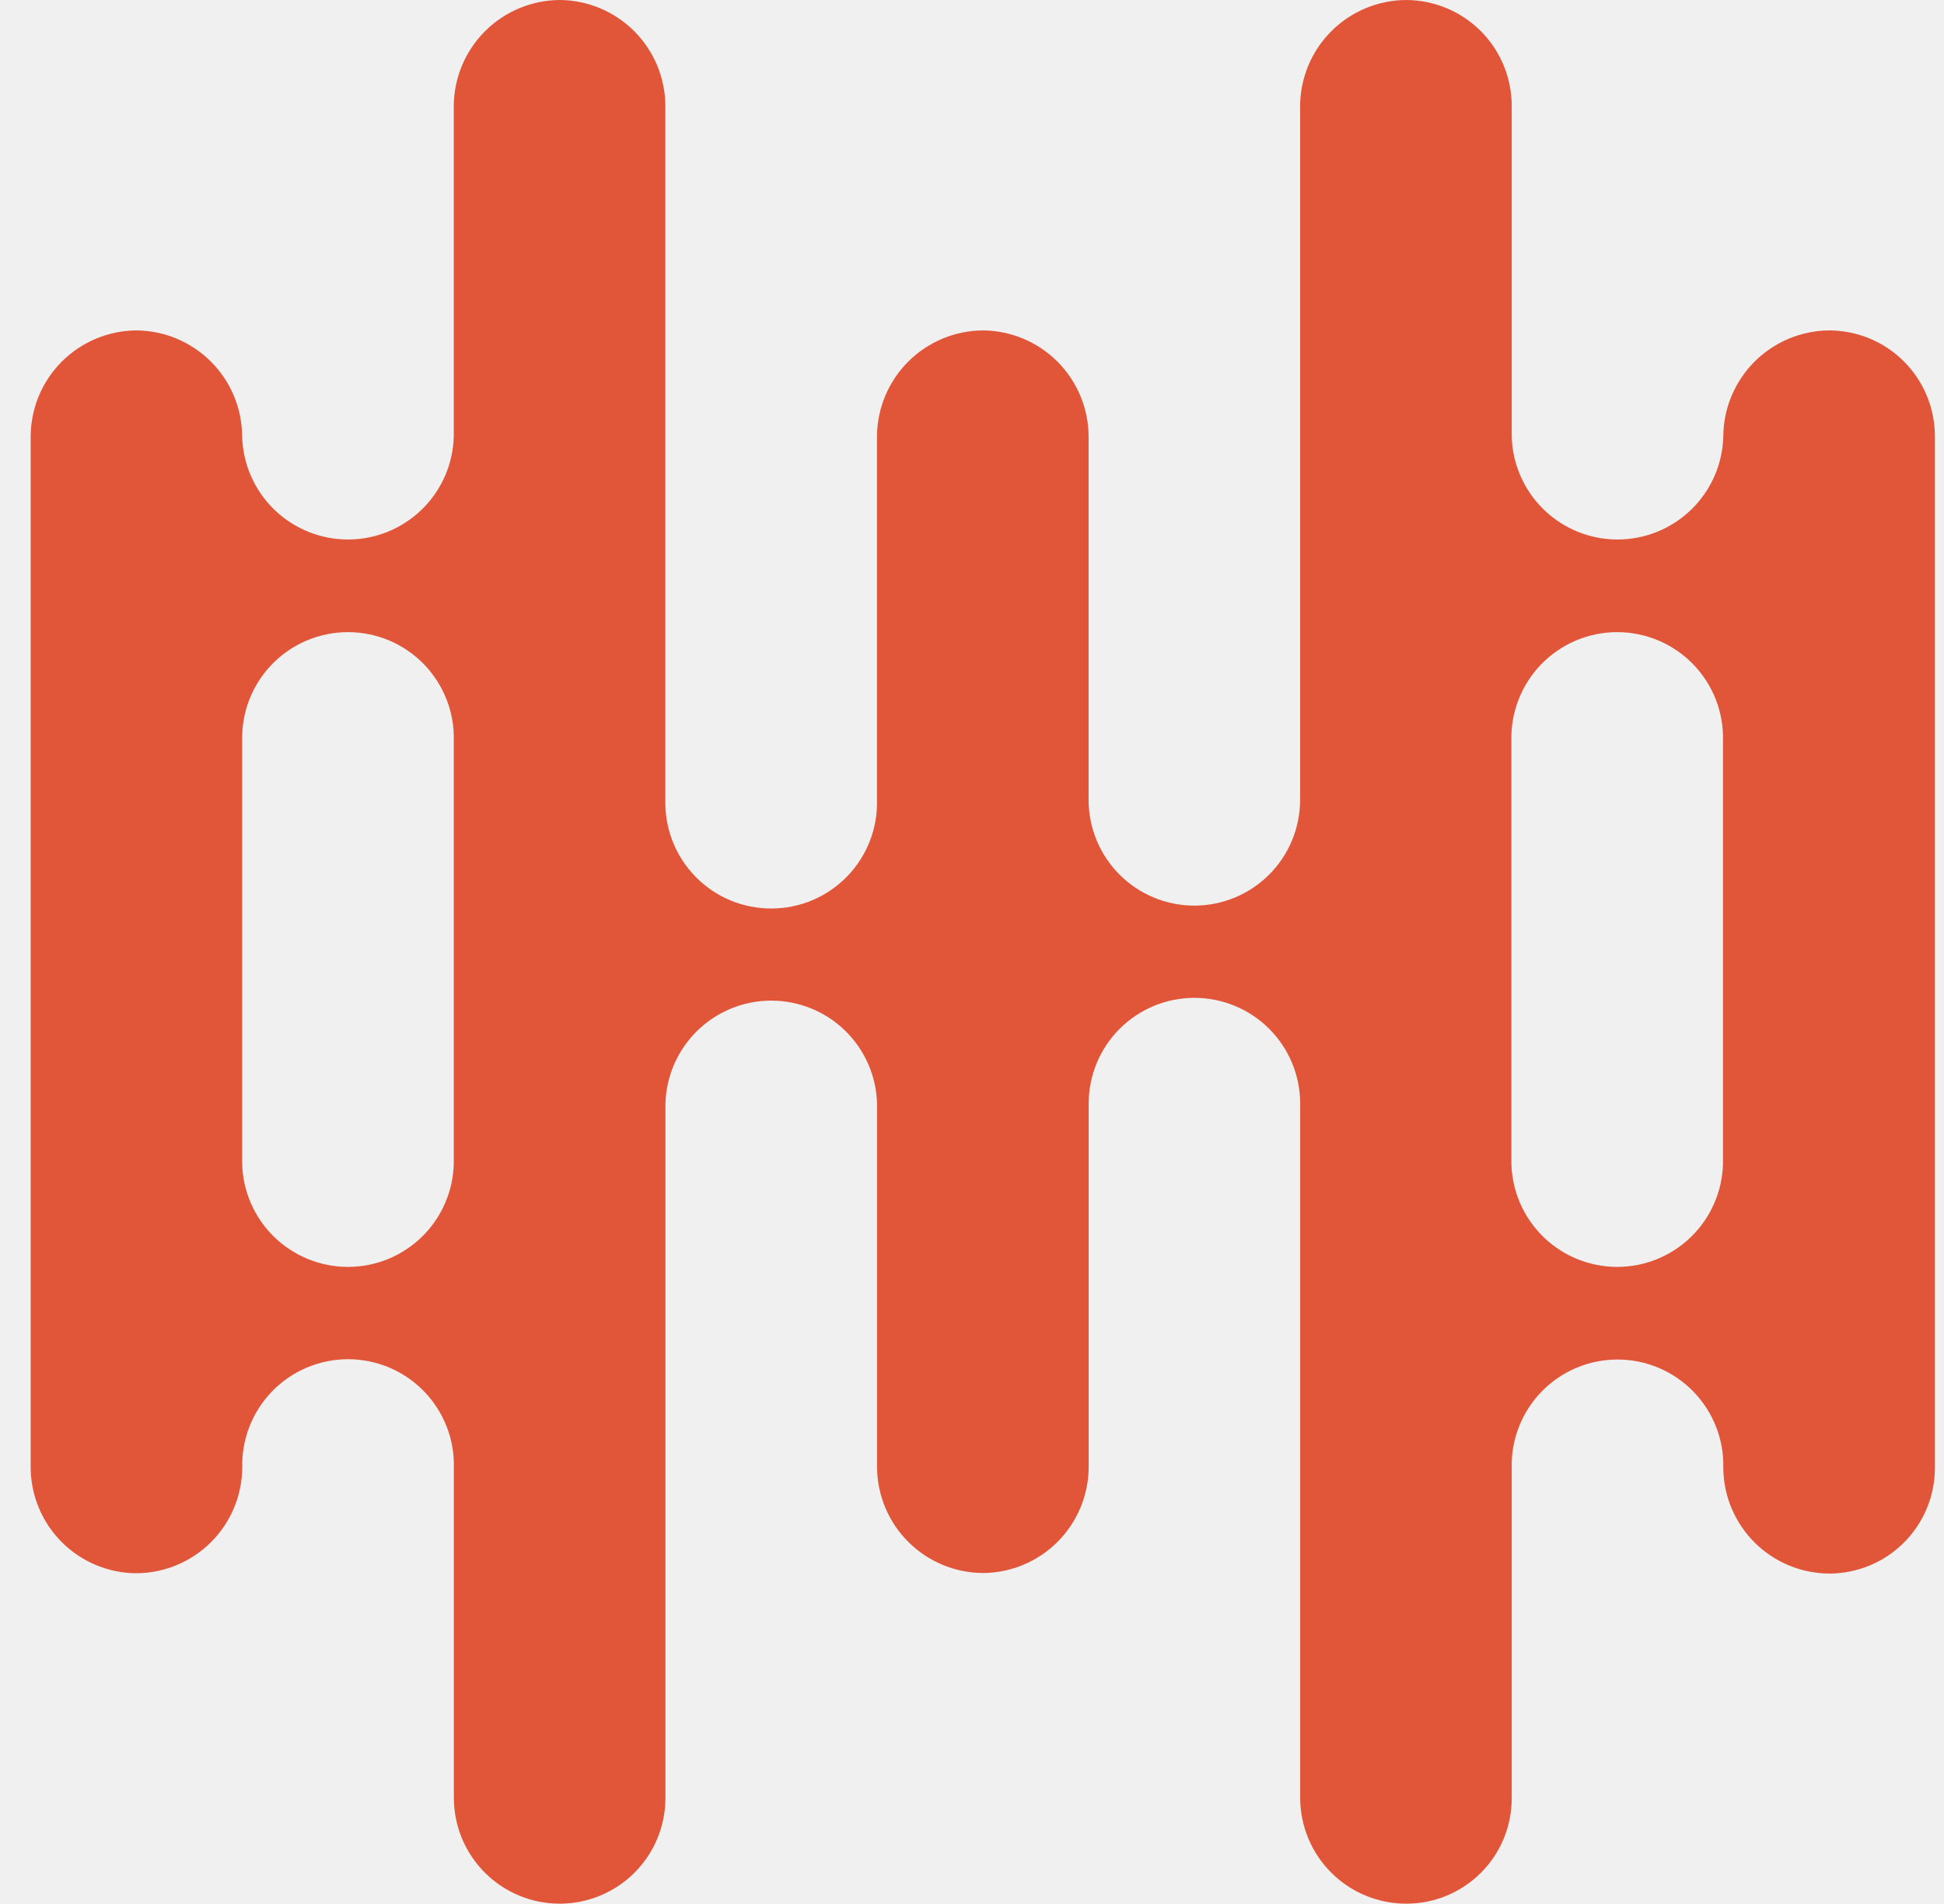
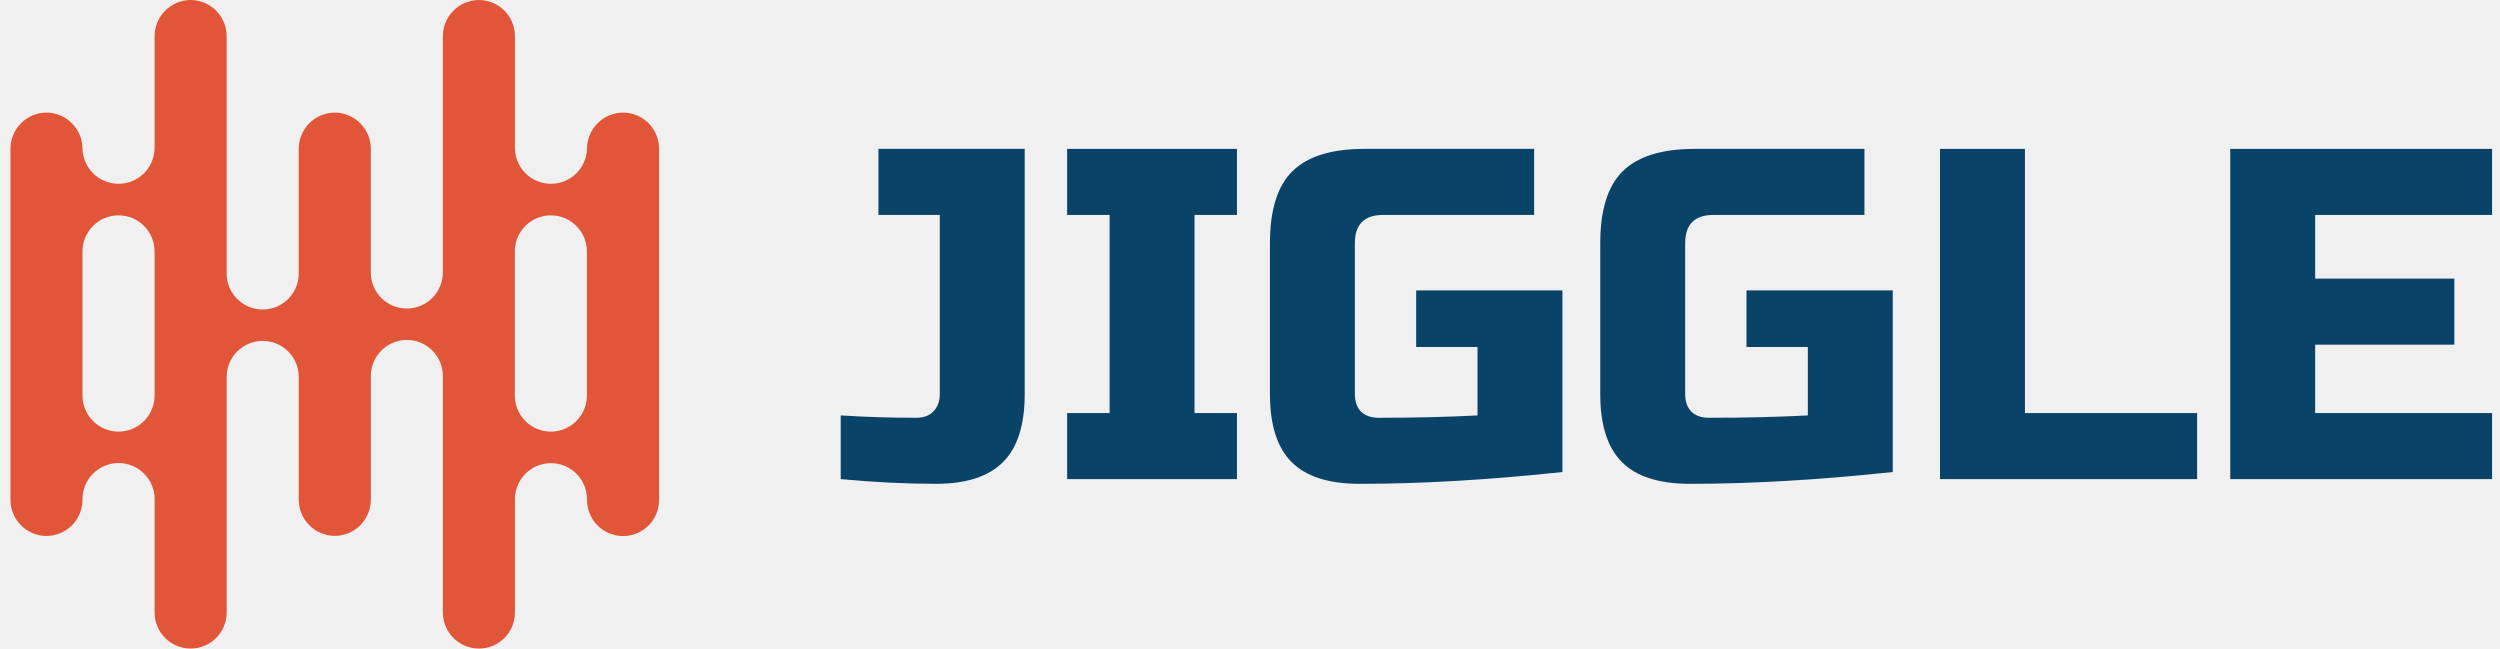
- <svg xmlns="http://www.w3.org/2000/svg" width="49" height="48" viewBox="0 0 49 48" fill="none">
-   <path fill-rule="evenodd" clip-rule="evenodd" d="M3.429 8.33C4.138 8.333 4.816 8.616 5.317 9.117C5.818 9.618 6.101 10.297 6.104 11.006C6.123 11.7 6.412 12.361 6.91 12.845C7.409 13.33 8.076 13.601 8.771 13.601C9.466 13.601 10.134 13.33 10.632 12.845C11.13 12.361 11.419 11.7 11.438 11.006V2.676C11.441 1.967 11.724 1.288 12.225 0.787C12.726 0.286 13.405 0.003 14.114 0C14.819 0.007 15.494 0.291 15.992 0.792C16.489 1.293 16.77 1.97 16.771 2.676V20.165C16.762 20.521 16.824 20.876 16.953 21.208C17.083 21.54 17.278 21.842 17.527 22.098C17.775 22.353 18.072 22.556 18.401 22.695C18.729 22.833 19.082 22.904 19.438 22.904C19.795 22.904 20.148 22.833 20.476 22.695C20.804 22.556 21.101 22.353 21.35 22.098C21.599 21.842 21.793 21.54 21.923 21.208C22.053 20.876 22.115 20.521 22.105 20.165V11.006C22.108 10.297 22.391 9.618 22.892 9.117C23.393 8.616 24.072 8.333 24.781 8.33C25.486 8.337 26.161 8.621 26.659 9.122C27.156 9.623 27.437 10.3 27.439 11.006V20.165C27.439 20.872 27.72 21.55 28.219 22.05C28.719 22.55 29.397 22.831 30.104 22.831C30.811 22.831 31.489 22.55 31.989 22.05C32.489 21.55 32.77 20.872 32.77 20.165V2.676C32.773 1.967 33.056 1.287 33.558 0.786C34.059 0.285 34.739 0.003 35.448 0C36.154 0.004 36.831 0.287 37.329 0.789C37.827 1.29 38.105 1.969 38.104 2.676V11.006C38.123 11.7 38.412 12.361 38.91 12.845C39.408 13.33 40.075 13.601 40.77 13.601C41.466 13.601 42.133 13.33 42.631 12.845C43.129 12.361 43.419 11.7 43.437 11.006C43.44 10.297 43.724 9.618 44.225 9.117C44.727 8.615 45.406 8.333 46.115 8.33C46.822 8.334 47.498 8.617 47.996 9.119C48.494 9.62 48.772 10.299 48.771 11.006V37.014C48.768 37.717 48.488 38.392 47.99 38.889C47.492 39.387 46.819 39.667 46.115 39.67C45.409 39.668 44.732 39.389 44.231 38.892C43.73 38.394 43.444 37.72 43.437 37.014C43.447 36.657 43.385 36.303 43.255 35.971C43.126 35.639 42.931 35.336 42.682 35.081C42.434 34.826 42.136 34.623 41.808 34.484C41.48 34.345 41.127 34.274 40.77 34.274C40.414 34.274 40.061 34.345 39.733 34.484C39.405 34.623 39.107 34.826 38.859 35.081C38.61 35.336 38.415 35.639 38.286 35.971C38.156 36.303 38.094 36.657 38.104 37.014V45.334C38.104 45.683 38.036 46.029 37.903 46.352C37.769 46.674 37.574 46.967 37.327 47.214C37.08 47.461 36.787 47.657 36.465 47.79C36.142 47.924 35.797 47.992 35.448 47.992C34.741 47.993 34.062 47.714 33.561 47.216C33.059 46.718 32.776 46.041 32.772 45.334V27.822C32.772 27.115 32.491 26.437 31.991 25.937C31.491 25.437 30.813 25.156 30.106 25.156C29.399 25.156 28.721 25.437 28.221 25.937C27.721 26.437 27.441 27.115 27.441 27.822V37C27.434 37.703 27.152 38.375 26.655 38.872C26.158 39.369 25.485 39.651 24.783 39.656C24.077 39.654 23.401 39.374 22.9 38.877C22.399 38.38 22.114 37.706 22.107 37V27.822C22.088 27.127 21.799 26.467 21.301 25.982C20.803 25.497 20.135 25.226 19.44 25.226C18.745 25.226 18.078 25.497 17.579 25.982C17.081 26.467 16.792 27.127 16.773 27.822V45.334C16.771 46.038 16.491 46.713 15.993 47.211C15.495 47.709 14.82 47.99 14.115 47.992C13.408 47.994 12.73 47.715 12.228 47.217C11.726 46.718 11.443 46.041 11.44 45.334V37.006C11.45 36.65 11.388 36.295 11.258 35.963C11.128 35.631 10.933 35.329 10.685 35.073C10.436 34.818 10.139 34.615 9.811 34.476C9.482 34.338 9.13 34.266 8.773 34.266C8.417 34.266 8.064 34.338 7.736 34.476C7.407 34.615 7.11 34.818 6.861 35.073C6.613 35.329 6.418 35.631 6.288 35.963C6.159 36.295 6.097 36.65 6.106 37.006C6.099 37.712 5.814 38.386 5.314 38.883C4.813 39.38 4.136 39.66 3.431 39.662C2.728 39.657 2.055 39.375 1.558 38.878C1.061 38.381 0.779 37.709 0.773 37.006V11.006C0.775 10.3 1.055 9.623 1.552 9.122C2.05 8.621 2.725 8.337 3.431 8.33H3.429ZM11.438 18.676C11.448 18.32 11.386 17.965 11.256 17.633C11.126 17.301 10.931 16.999 10.683 16.743C10.434 16.488 10.137 16.285 9.809 16.146C9.48 16.008 9.128 15.936 8.771 15.936C8.415 15.936 8.062 16.008 7.734 16.146C7.405 16.285 7.108 16.488 6.859 16.743C6.611 16.999 6.416 17.301 6.286 17.633C6.157 17.965 6.095 18.32 6.104 18.676V29.343C6.123 30.038 6.412 30.698 6.91 31.183C7.409 31.668 8.076 31.939 8.771 31.939C9.466 31.939 10.134 31.668 10.632 31.183C11.13 30.698 11.419 30.038 11.438 29.343V18.676ZM38.096 29.343V18.676C38.086 18.32 38.148 17.965 38.278 17.633C38.408 17.301 38.602 16.999 38.851 16.743C39.1 16.488 39.397 16.285 39.725 16.146C40.054 16.008 40.406 15.936 40.763 15.936C41.119 15.936 41.472 16.008 41.8 16.146C42.129 16.285 42.426 16.488 42.674 16.743C42.923 16.999 43.118 17.301 43.248 17.633C43.377 17.965 43.439 18.32 43.429 18.676V29.343C43.411 30.038 43.122 30.698 42.623 31.183C42.125 31.668 41.458 31.939 40.763 31.939C40.068 31.939 39.4 31.668 38.902 31.183C38.404 30.698 38.115 30.038 38.096 29.343Z" fill="#E15539" />
+ <svg xmlns="http://www.w3.org/2000/svg" width="185" height="48" viewBox="0 0 185 48" fill="none">
+   <path d="M75.828 29.17C75.828 31.451 75.292 33.127 74.222 34.197C73.151 35.268 71.499 35.803 69.265 35.803C67.054 35.803 64.703 35.687 62.213 35.454V30.741C64.028 30.858 65.89 30.916 67.799 30.916C68.334 30.916 68.753 30.765 69.055 30.462C69.381 30.136 69.544 29.706 69.544 29.17V15.905H65.006V11.018H75.828V29.17Z" fill="#094367" />
+   <path d="M91.535 35.454H78.968V30.567H82.11V15.905H78.968V11.018H91.535V15.905H88.394V30.567H91.535V35.454Z" fill="#094367" />
+   <path d="M115.62 34.93C110.174 35.512 105.171 35.803 100.609 35.803C98.328 35.803 96.653 35.268 95.582 34.197C94.512 33.127 93.976 31.451 93.976 29.17V17.999C93.976 15.556 94.523 13.787 95.617 12.693C96.734 11.576 98.514 11.018 100.958 11.018H113.525V15.905H102.354C100.958 15.905 100.26 16.603 100.26 17.999V29.17C100.26 29.706 100.411 30.136 100.714 30.462C101.04 30.765 101.47 30.916 102.005 30.916C104.682 30.916 107.125 30.858 109.336 30.741V25.679H104.798V21.49H115.62V34.93Z" fill="#094367" />
+   <path d="M140.063 34.93C134.617 35.512 129.614 35.803 125.052 35.803C122.771 35.803 121.096 35.268 120.025 34.197C118.955 33.127 118.419 31.451 118.419 29.17V17.999C118.419 15.556 118.966 13.787 120.06 12.693C121.177 11.576 122.958 11.018 125.401 11.018H137.969V15.905H126.798C125.401 15.905 124.703 16.603 124.703 17.999V29.17C124.703 29.706 124.854 30.136 125.157 30.462C125.483 30.765 125.913 30.916 126.449 30.916C129.125 30.916 131.569 30.858 133.78 30.741V25.679H129.241V21.49H140.063V34.93Z" fill="#094367" />
+   <path d="M149.845 30.567H162.586V35.454H143.561V11.018H149.845V30.567Z" fill="#094367" />
+   <path d="M184.413 35.454H165.038V11.018H184.413V15.905H171.322V20.618H181.62V25.505H171.322V30.567H184.413V35.454Z" fill="#094367" />
+   <g clip-path="url(#clip0_1647_29312)">
+     <path fill-rule="evenodd" clip-rule="evenodd" d="M3.429 8.33C4.138 8.333 4.816 8.616 5.317 9.117C5.818 9.618 6.101 10.297 6.104 11.006C6.123 11.7 6.412 12.361 6.91 12.845C7.409 13.33 8.076 13.601 8.771 13.601C9.466 13.601 10.134 13.33 10.632 12.845C11.13 12.361 11.419 11.7 11.438 11.006V2.676C11.441 1.967 11.724 1.288 12.225 0.787C12.726 0.286 13.405 0.003 14.114 0C14.819 0.007 15.494 0.291 15.992 0.792C16.489 1.293 16.77 1.97 16.771 2.676V20.165C16.762 20.521 16.824 20.876 16.953 21.208C17.083 21.54 17.278 21.842 17.527 22.098C17.775 22.353 18.072 22.556 18.401 22.695C18.729 22.833 19.082 22.904 19.438 22.904C19.795 22.904 20.148 22.833 20.476 22.695C20.804 22.556 21.101 22.353 21.35 22.098C21.599 21.842 21.793 21.54 21.923 21.208C22.053 20.876 22.115 20.521 22.105 20.165V11.006C22.108 10.297 22.391 9.618 22.892 9.117C23.393 8.616 24.072 8.333 24.781 8.33C25.486 8.337 26.161 8.621 26.659 9.122C27.156 9.623 27.437 10.3 27.439 11.006V20.165C27.439 20.872 27.72 21.55 28.219 22.05C28.719 22.55 29.397 22.831 30.104 22.831C30.811 22.831 31.489 22.55 31.989 22.05C32.489 21.55 32.77 20.872 32.77 20.165V2.676C32.773 1.967 33.056 1.287 33.558 0.786C34.059 0.285 34.739 0.003 35.448 0C36.154 0.004 36.831 0.287 37.329 0.789C37.827 1.29 38.105 1.969 38.104 2.676V11.006C38.123 11.7 38.412 12.361 38.91 12.845C39.408 13.33 40.075 13.601 40.77 13.601C41.466 13.601 42.133 13.33 42.631 12.845C43.129 12.361 43.419 11.7 43.437 11.006C43.44 10.297 43.724 9.618 44.225 9.117C44.727 8.615 45.406 8.333 46.115 8.33C46.822 8.334 47.498 8.617 47.996 9.119C48.494 9.62 48.772 10.299 48.771 11.006V37.014C48.768 37.717 48.488 38.392 47.99 38.889C47.492 39.387 46.819 39.667 46.115 39.67C45.409 39.668 44.732 39.389 44.231 38.892C43.73 38.394 43.444 37.72 43.437 37.014C43.447 36.657 43.385 36.303 43.255 35.971C43.126 35.639 42.931 35.336 42.682 35.081C42.434 34.826 42.136 34.623 41.808 34.484C41.48 34.345 41.127 34.274 40.77 34.274C40.414 34.274 40.061 34.345 39.733 34.484C39.405 34.623 39.107 34.826 38.859 35.081C38.61 35.336 38.415 35.639 38.286 35.971C38.156 36.303 38.094 36.657 38.104 37.014V45.334C38.104 45.683 38.036 46.029 37.903 46.352C37.769 46.674 37.574 46.967 37.327 47.214C37.08 47.461 36.787 47.657 36.465 47.79C36.142 47.924 35.797 47.992 35.448 47.992C34.741 47.993 34.062 47.714 33.561 47.216C33.059 46.718 32.776 46.041 32.772 45.334V27.822C32.772 27.115 32.491 26.437 31.991 25.937C31.491 25.437 30.813 25.156 30.106 25.156C29.399 25.156 28.721 25.437 28.221 25.937C27.721 26.437 27.441 27.115 27.441 27.822V37C27.434 37.703 27.152 38.375 26.655 38.872C26.158 39.369 25.485 39.651 24.783 39.656C24.077 39.654 23.401 39.374 22.9 38.877C22.399 38.38 22.114 37.706 22.107 37V27.822C22.088 27.127 21.799 26.467 21.301 25.982C20.803 25.497 20.135 25.226 19.44 25.226C18.745 25.226 18.078 25.497 17.579 25.982C17.081 26.467 16.792 27.127 16.773 27.822V45.334C16.771 46.038 16.491 46.713 15.993 47.211C15.495 47.709 14.82 47.99 14.115 47.992C13.408 47.994 12.73 47.715 12.228 47.217C11.726 46.718 11.443 46.041 11.44 45.334V37.006C11.45 36.65 11.388 36.295 11.258 35.963C11.128 35.631 10.933 35.329 10.685 35.073C10.436 34.818 10.139 34.615 9.811 34.476C9.482 34.338 9.13 34.266 8.773 34.266C8.417 34.266 8.064 34.338 7.736 34.476C7.407 34.615 7.11 34.818 6.861 35.073C6.613 35.329 6.418 35.631 6.288 35.963C6.159 36.295 6.097 36.65 6.106 37.006C6.099 37.712 5.814 38.386 5.314 38.883C4.813 39.38 4.136 39.66 3.431 39.662C2.728 39.657 2.055 39.375 1.558 38.878C1.061 38.381 0.779 37.709 0.773 37.006V11.006C0.775 10.3 1.055 9.623 1.552 9.122C2.05 8.621 2.725 8.337 3.431 8.33H3.429ZM11.438 18.676C11.448 18.32 11.386 17.965 11.256 17.633C11.126 17.301 10.931 16.999 10.683 16.743C10.434 16.488 10.137 16.285 9.809 16.146C9.48 16.008 9.128 15.936 8.771 15.936C8.415 15.936 8.062 16.008 7.734 16.146C7.405 16.285 7.108 16.488 6.859 16.743C6.611 16.999 6.416 17.301 6.286 17.633C6.157 17.965 6.095 18.32 6.104 18.676V29.343C6.123 30.038 6.412 30.698 6.91 31.183C7.409 31.668 8.076 31.939 8.771 31.939C9.466 31.939 10.134 31.668 10.632 31.183C11.13 30.698 11.419 30.038 11.438 29.343V18.676ZM38.096 29.343V18.676C38.086 18.32 38.148 17.965 38.278 17.633C38.408 17.301 38.602 16.999 38.851 16.743C39.1 16.488 39.397 16.285 39.725 16.146C40.054 16.008 40.406 15.936 40.763 15.936C41.119 15.936 41.472 16.008 41.8 16.146C42.129 16.285 42.426 16.488 42.674 16.743C42.923 16.999 43.118 17.301 43.248 17.633C43.377 17.965 43.439 18.32 43.429 18.676V29.343C43.411 30.038 43.122 30.698 42.623 31.183C42.125 31.668 41.458 31.939 40.763 31.939C40.068 31.939 39.4 31.668 38.902 31.183C38.404 30.698 38.115 30.038 38.096 29.343Z" fill="#E15539" />
+   </g>
+   <defs>
+     <clipPath id="clip0_1647_29312">
+       <rect width="48" height="48" fill="white" transform="translate(0.772705)" />
+     </clipPath>
+   </defs>
</svg>
